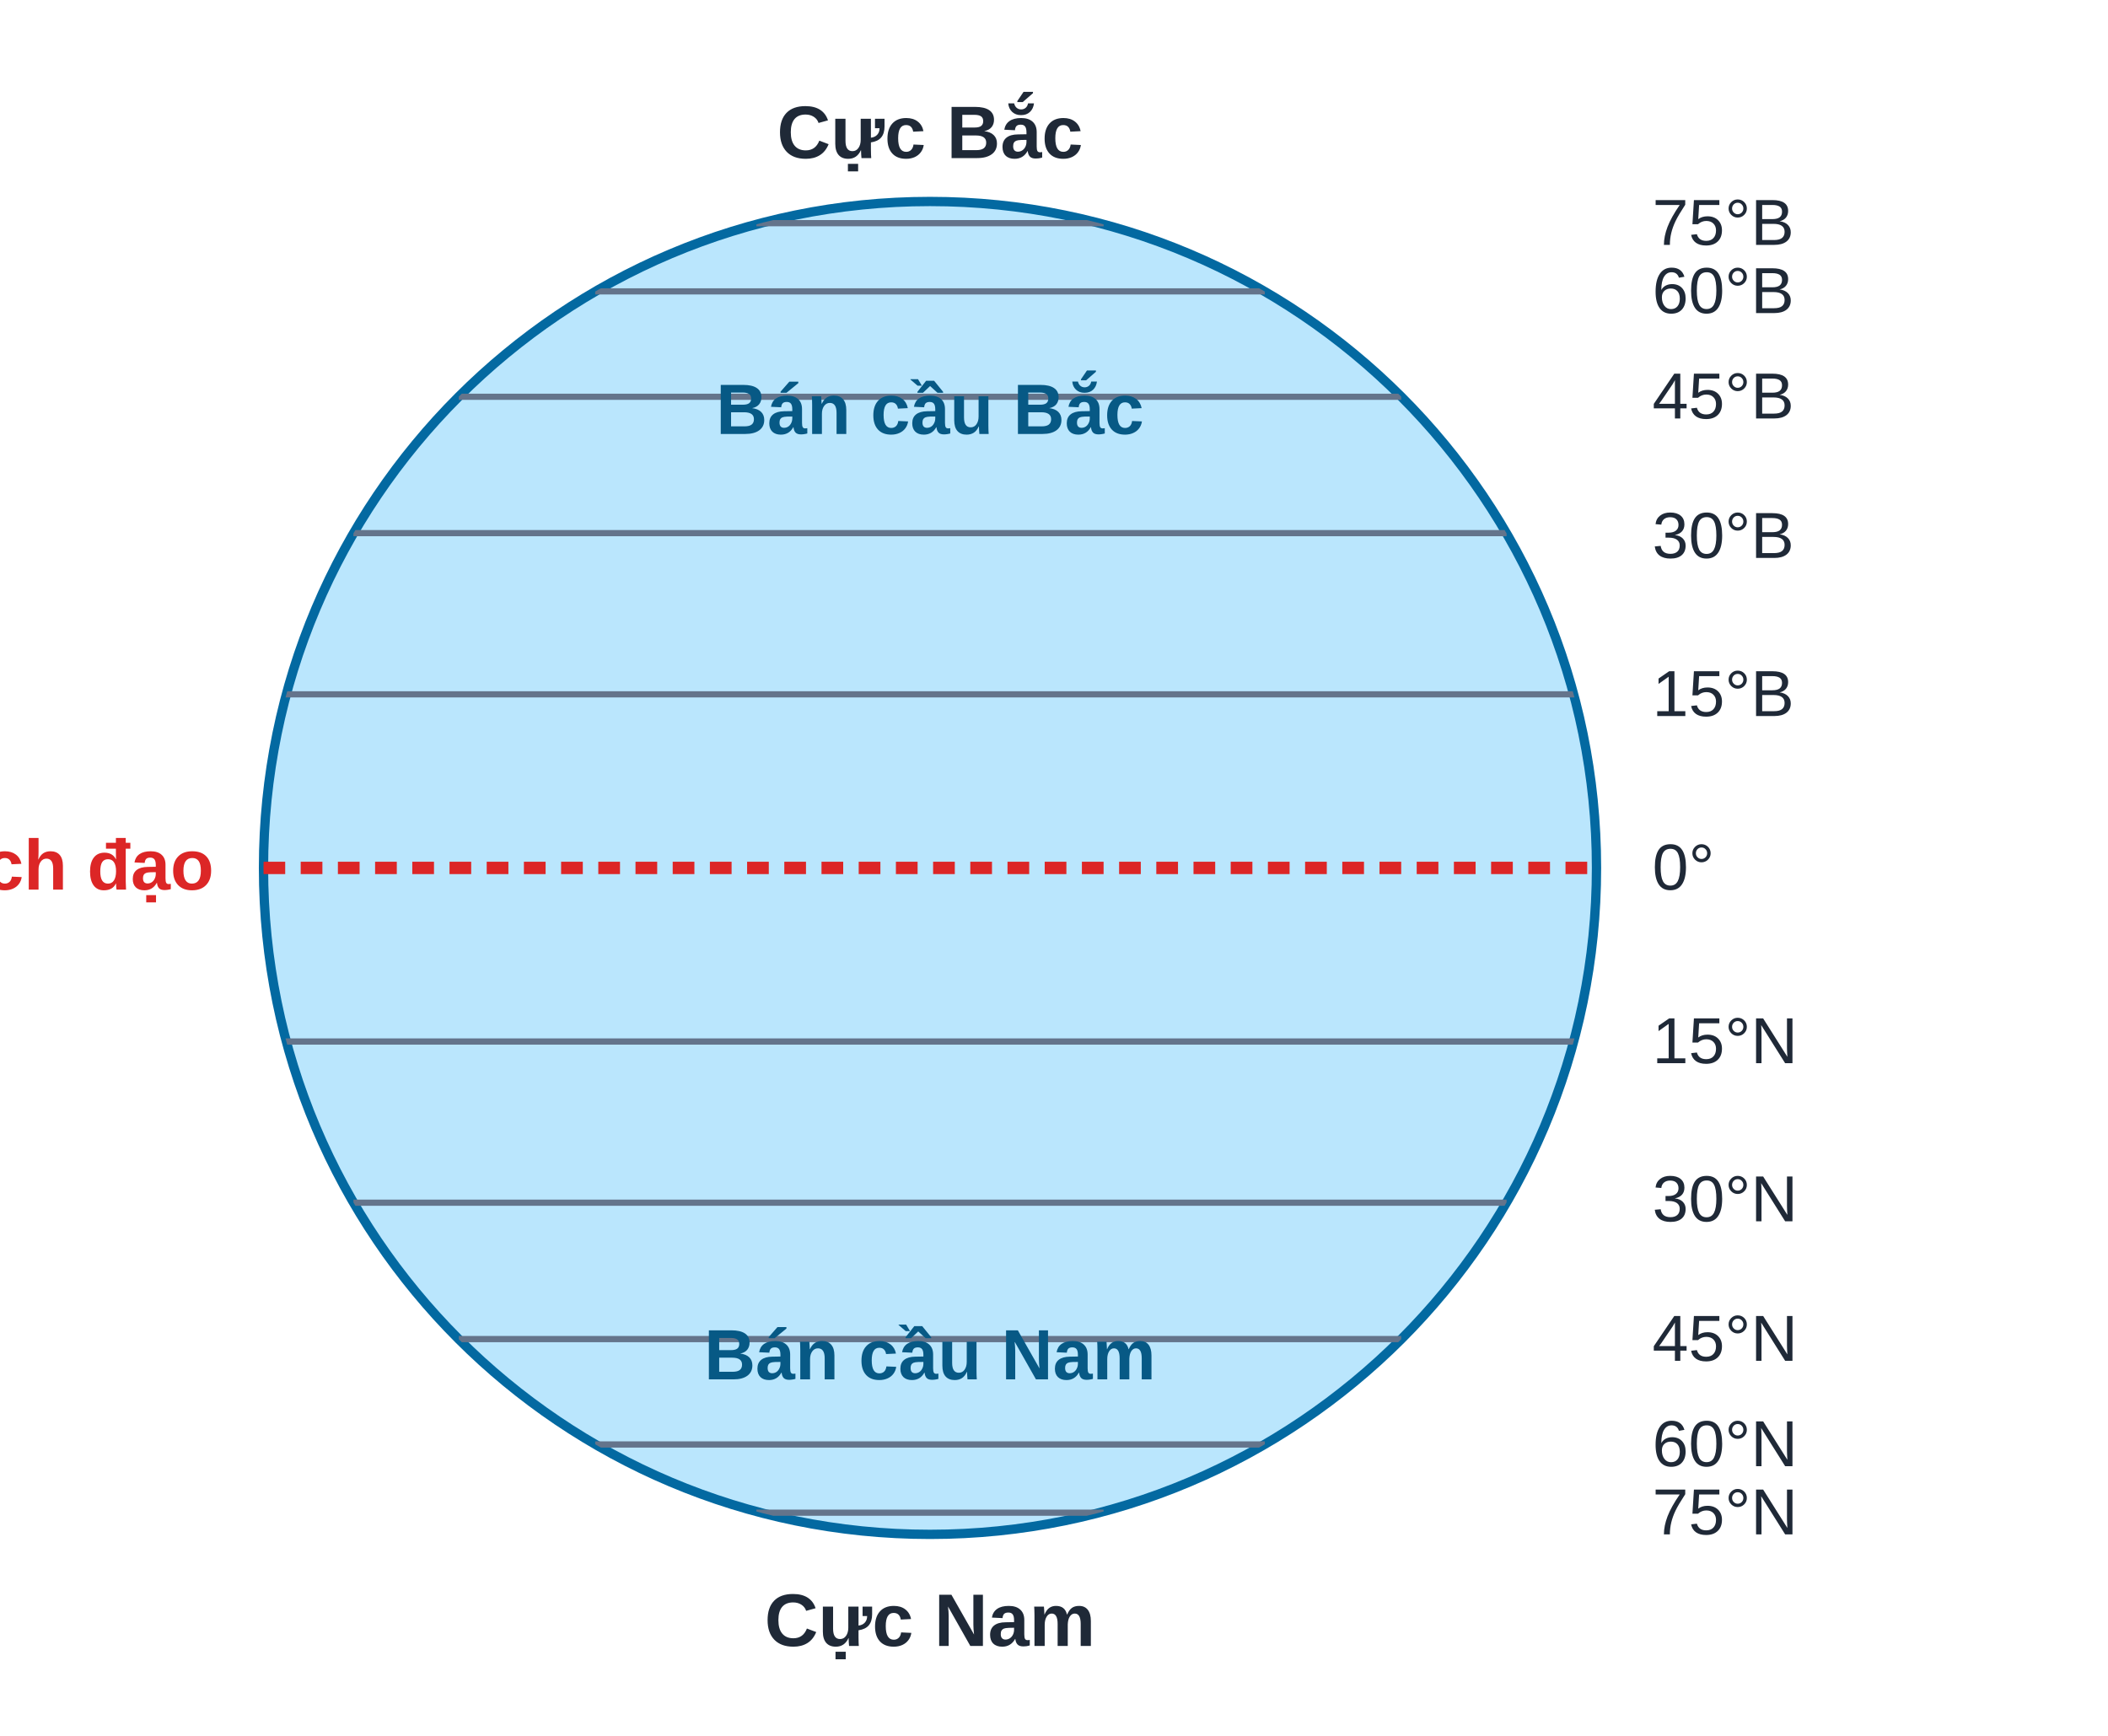
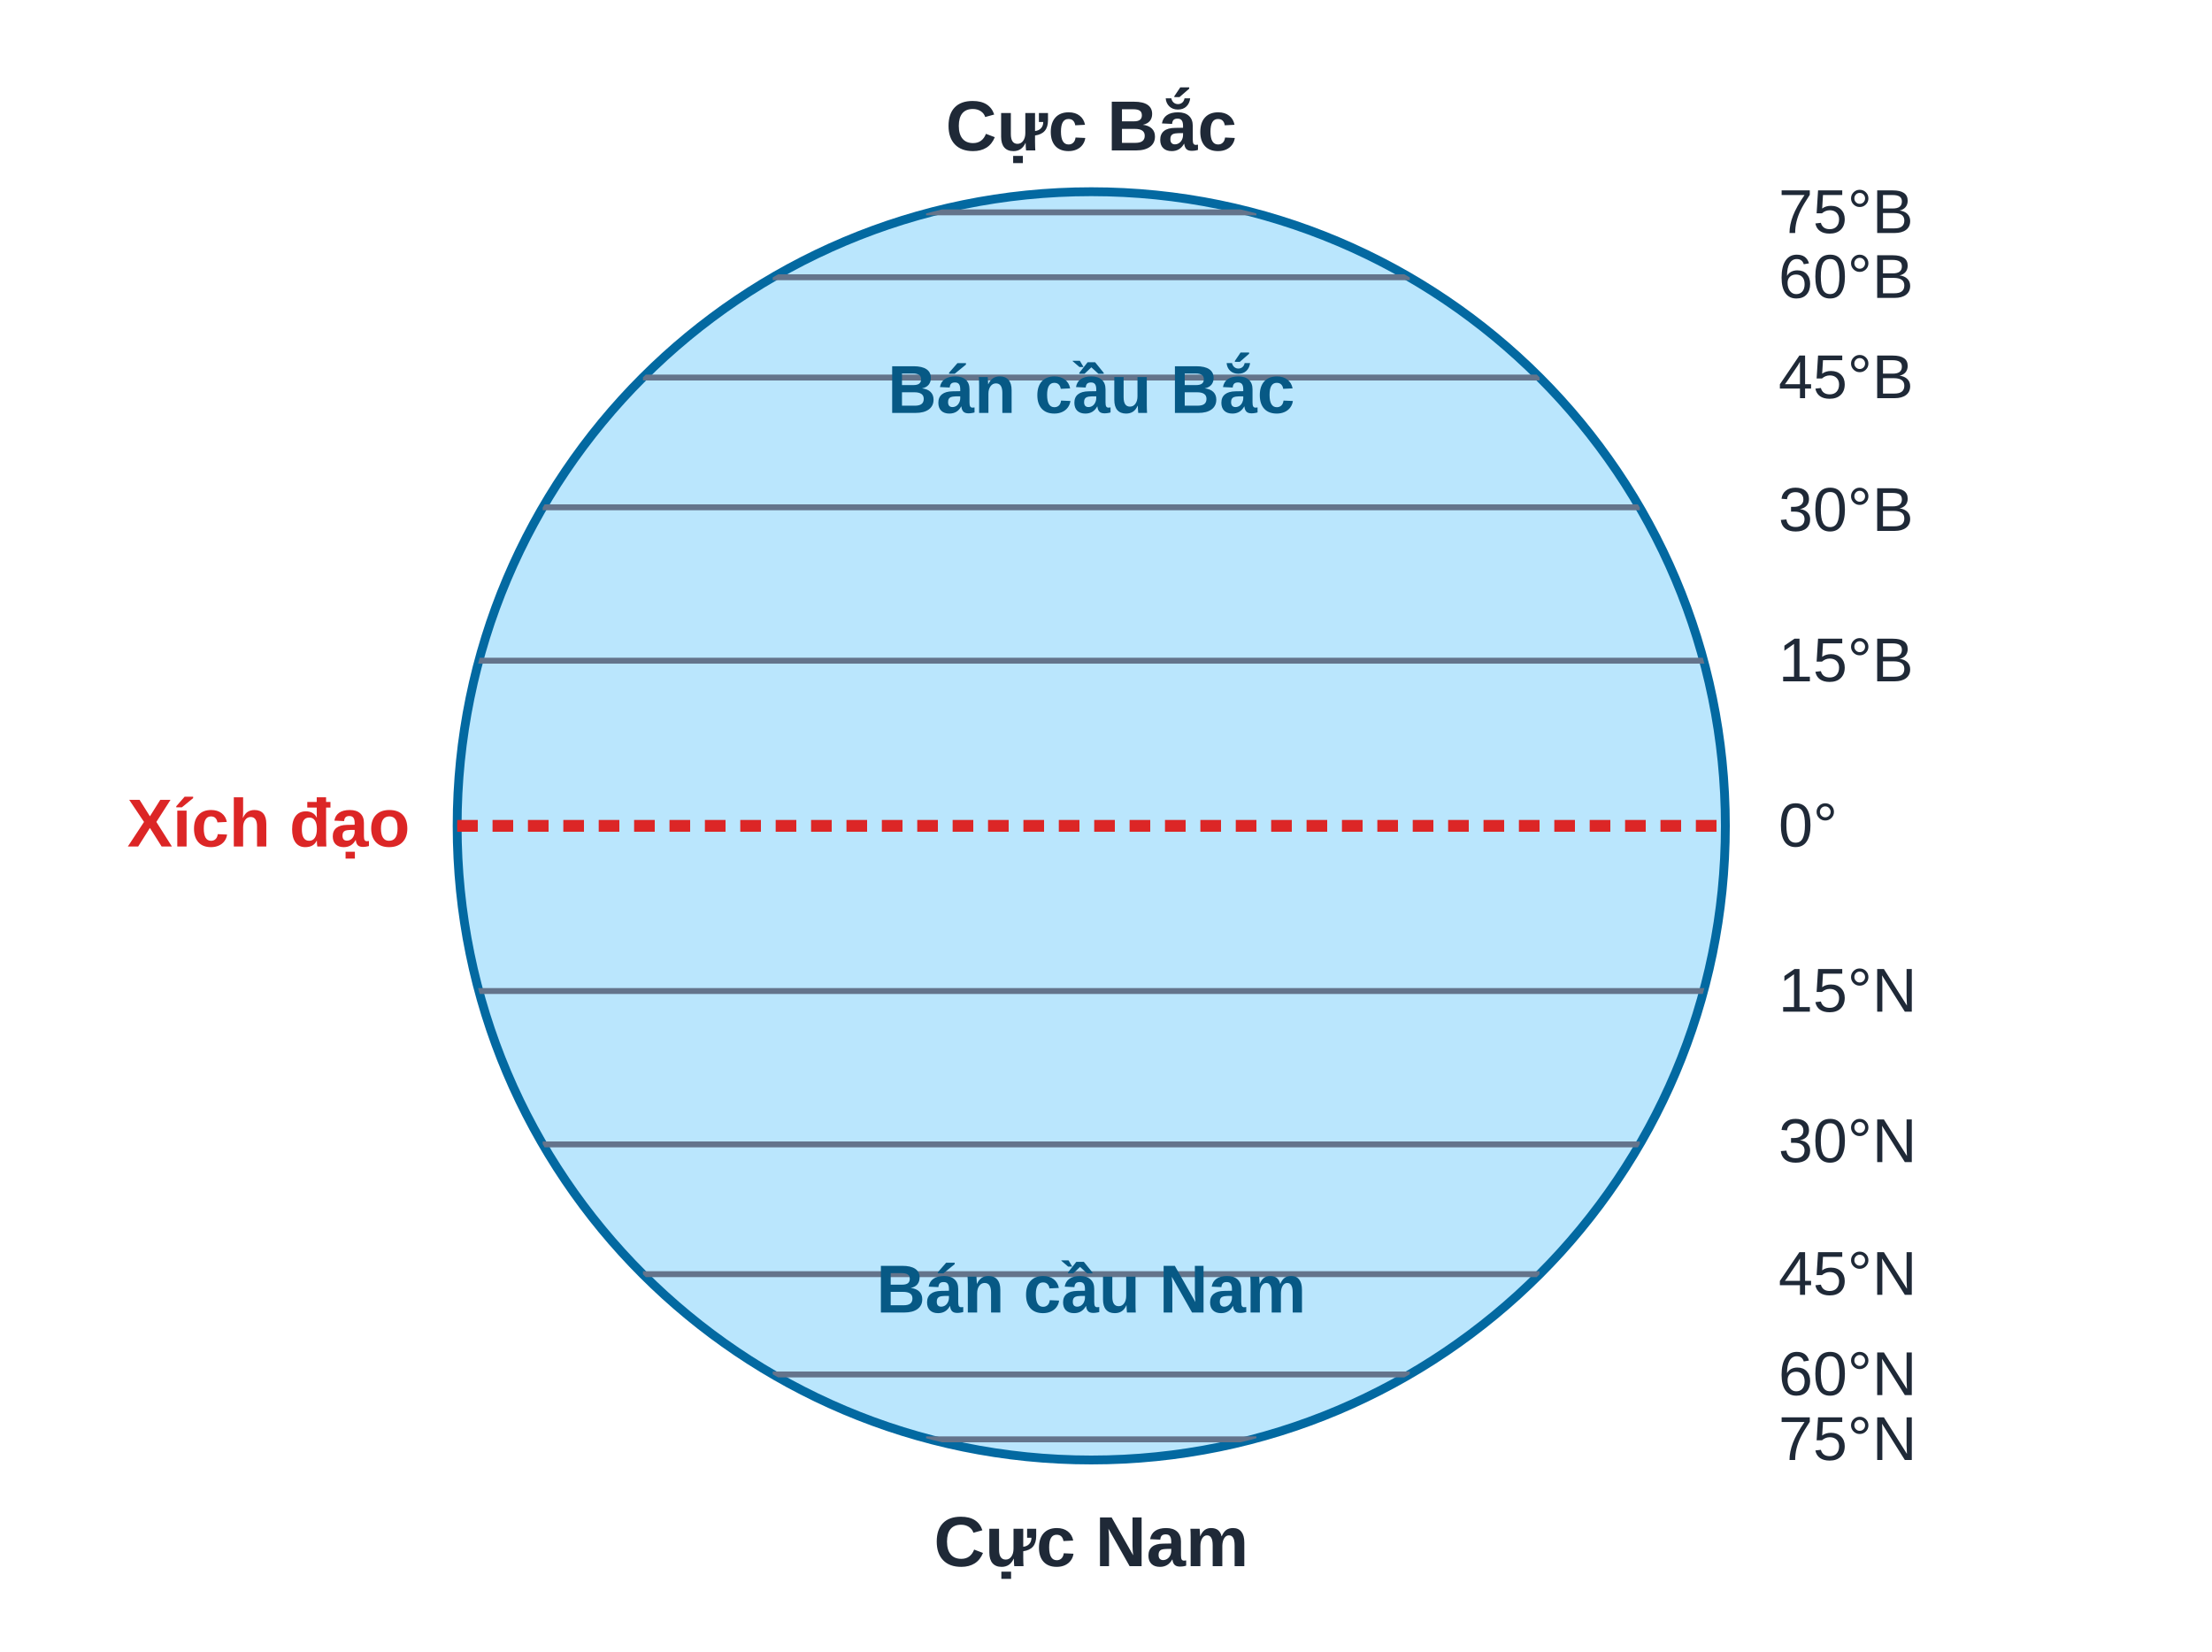
- <svg xmlns="http://www.w3.org/2000/svg" viewBox="0 0 680 560">
+ <svg xmlns="http://www.w3.org/2000/svg" viewBox="-70 0 750 560">
  <defs>
    <clipPath id="gl">
      <circle cx="300" cy="280" r="215" />
    </clipPath>
  </defs>
  <circle cx="300" cy="280" r="215" fill="#bae6fd" stroke="#0369a1" stroke-width="3" />
  <g clip-path="url(#gl)">
    <line x1="244" y1="72" x2="356" y2="72" stroke="#64748b" stroke-width="2" />
    <line x1="192" y1="94" x2="408" y2="94" stroke="#64748b" stroke-width="2" />
    <line x1="148" y1="128" x2="452" y2="128" stroke="#64748b" stroke-width="2" />
    <line x1="114" y1="172" x2="486" y2="172" stroke="#64748b" stroke-width="2" />
    <line x1="92" y1="224" x2="508" y2="224" stroke="#64748b" stroke-width="2" />
    <line x1="85" y1="280" x2="515" y2="280" stroke="#dc2626" stroke-width="4" stroke-dasharray="7 5" />
    <line x1="92" y1="336" x2="508" y2="336" stroke="#64748b" stroke-width="2" />
    <line x1="114" y1="388" x2="486" y2="388" stroke="#64748b" stroke-width="2" />
    <line x1="148" y1="432" x2="452" y2="432" stroke="#64748b" stroke-width="2" />
    <line x1="192" y1="466" x2="408" y2="466" stroke="#64748b" stroke-width="2" />
    <line x1="244" y1="488" x2="356" y2="488" stroke="#64748b" stroke-width="2" />
  </g>
  <text x="300" y="51" font-size="24" font-weight="700" fill="#1f2937" text-anchor="middle" font-family="'Be Vietnam Pro',Arial,sans-serif">Cực Bắc</text>
  <text x="300" y="531" font-size="24" font-weight="700" fill="#1f2937" text-anchor="middle" font-family="'Be Vietnam Pro',Arial,sans-serif">Cực Nam</text>
  <text x="300" y="140" font-size="23" font-weight="700" fill="#075985" text-anchor="middle" font-family="'Be Vietnam Pro',Arial,sans-serif">Bán cầu Bắc</text>
  <text x="300" y="445" font-size="23" font-weight="700" fill="#075985" text-anchor="middle" font-family="'Be Vietnam Pro',Arial,sans-serif">Bán cầu Nam</text>
  <text x="533" y="79" font-size="21" fill="#1f2937" font-family="'Be Vietnam Pro',Arial,sans-serif">75°B</text>
  <text x="533" y="101" font-size="21" fill="#1f2937" font-family="'Be Vietnam Pro',Arial,sans-serif">60°B</text>
  <text x="533" y="135" font-size="21" fill="#1f2937" font-family="'Be Vietnam Pro',Arial,sans-serif">45°B</text>
  <text x="533" y="180" font-size="21" fill="#1f2937" font-family="'Be Vietnam Pro',Arial,sans-serif">30°B</text>
  <text x="533" y="231" font-size="21" fill="#1f2937" font-family="'Be Vietnam Pro',Arial,sans-serif">15°B</text>
  <text x="533" y="287" font-size="21" fill="#1f2937" font-family="'Be Vietnam Pro',Arial,sans-serif">0°</text>
  <text x="533" y="343" font-size="21" fill="#1f2937" font-family="'Be Vietnam Pro',Arial,sans-serif">15°N</text>
  <text x="533" y="394" font-size="21" fill="#1f2937" font-family="'Be Vietnam Pro',Arial,sans-serif">30°N</text>
  <text x="533" y="439" font-size="21" fill="#1f2937" font-family="'Be Vietnam Pro',Arial,sans-serif">45°N</text>
  <text x="533" y="473" font-size="21" fill="#1f2937" font-family="'Be Vietnam Pro',Arial,sans-serif">60°N</text>
  <text x="533" y="495" font-size="21" fill="#1f2937" font-family="'Be Vietnam Pro',Arial,sans-serif">75°N</text>
  <text x="69" y="287" font-size="23" font-weight="700" fill="#dc2626" text-anchor="end" font-family="'Be Vietnam Pro',Arial,sans-serif">Xích đạo</text>
</svg>
